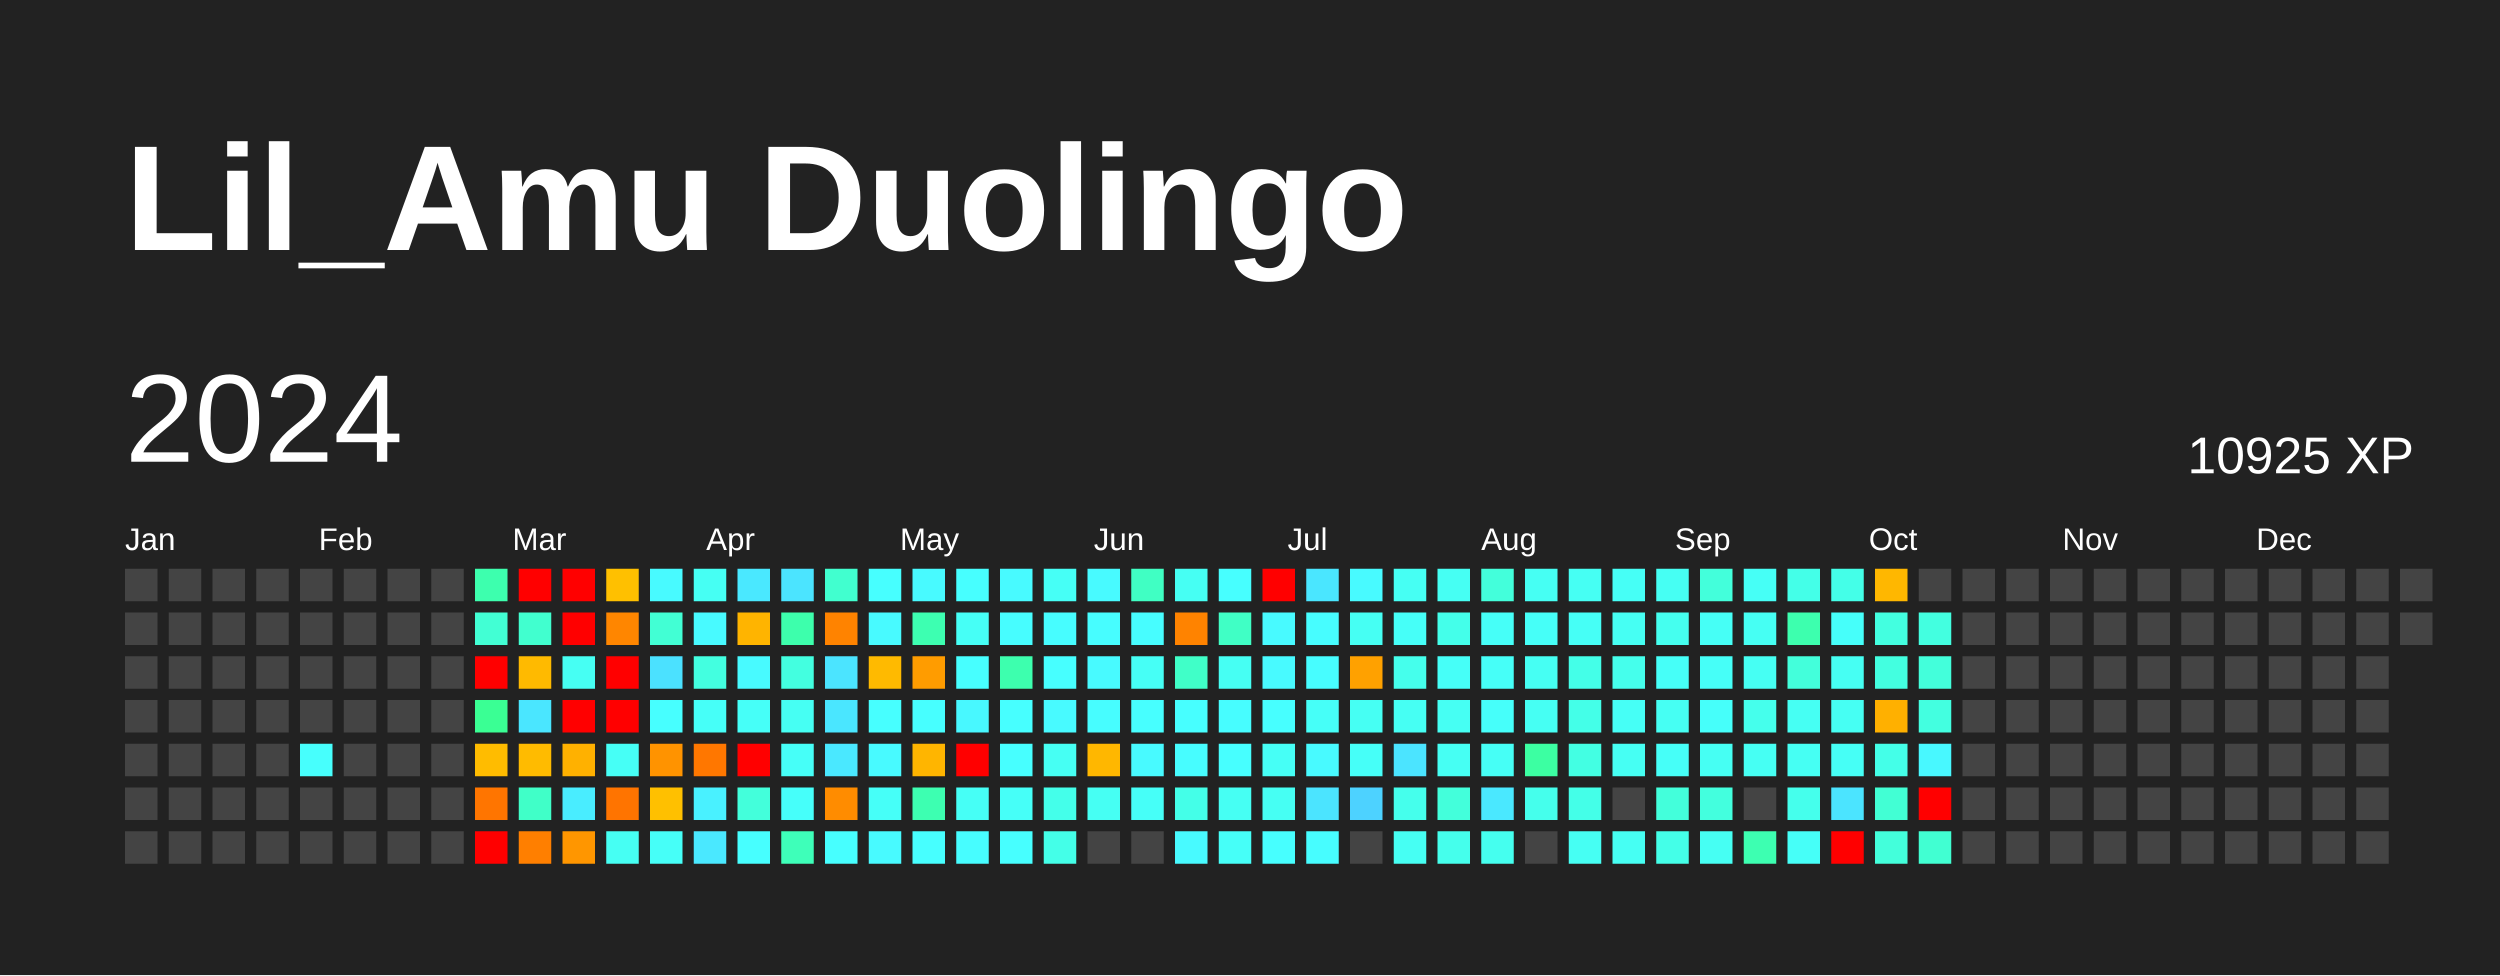
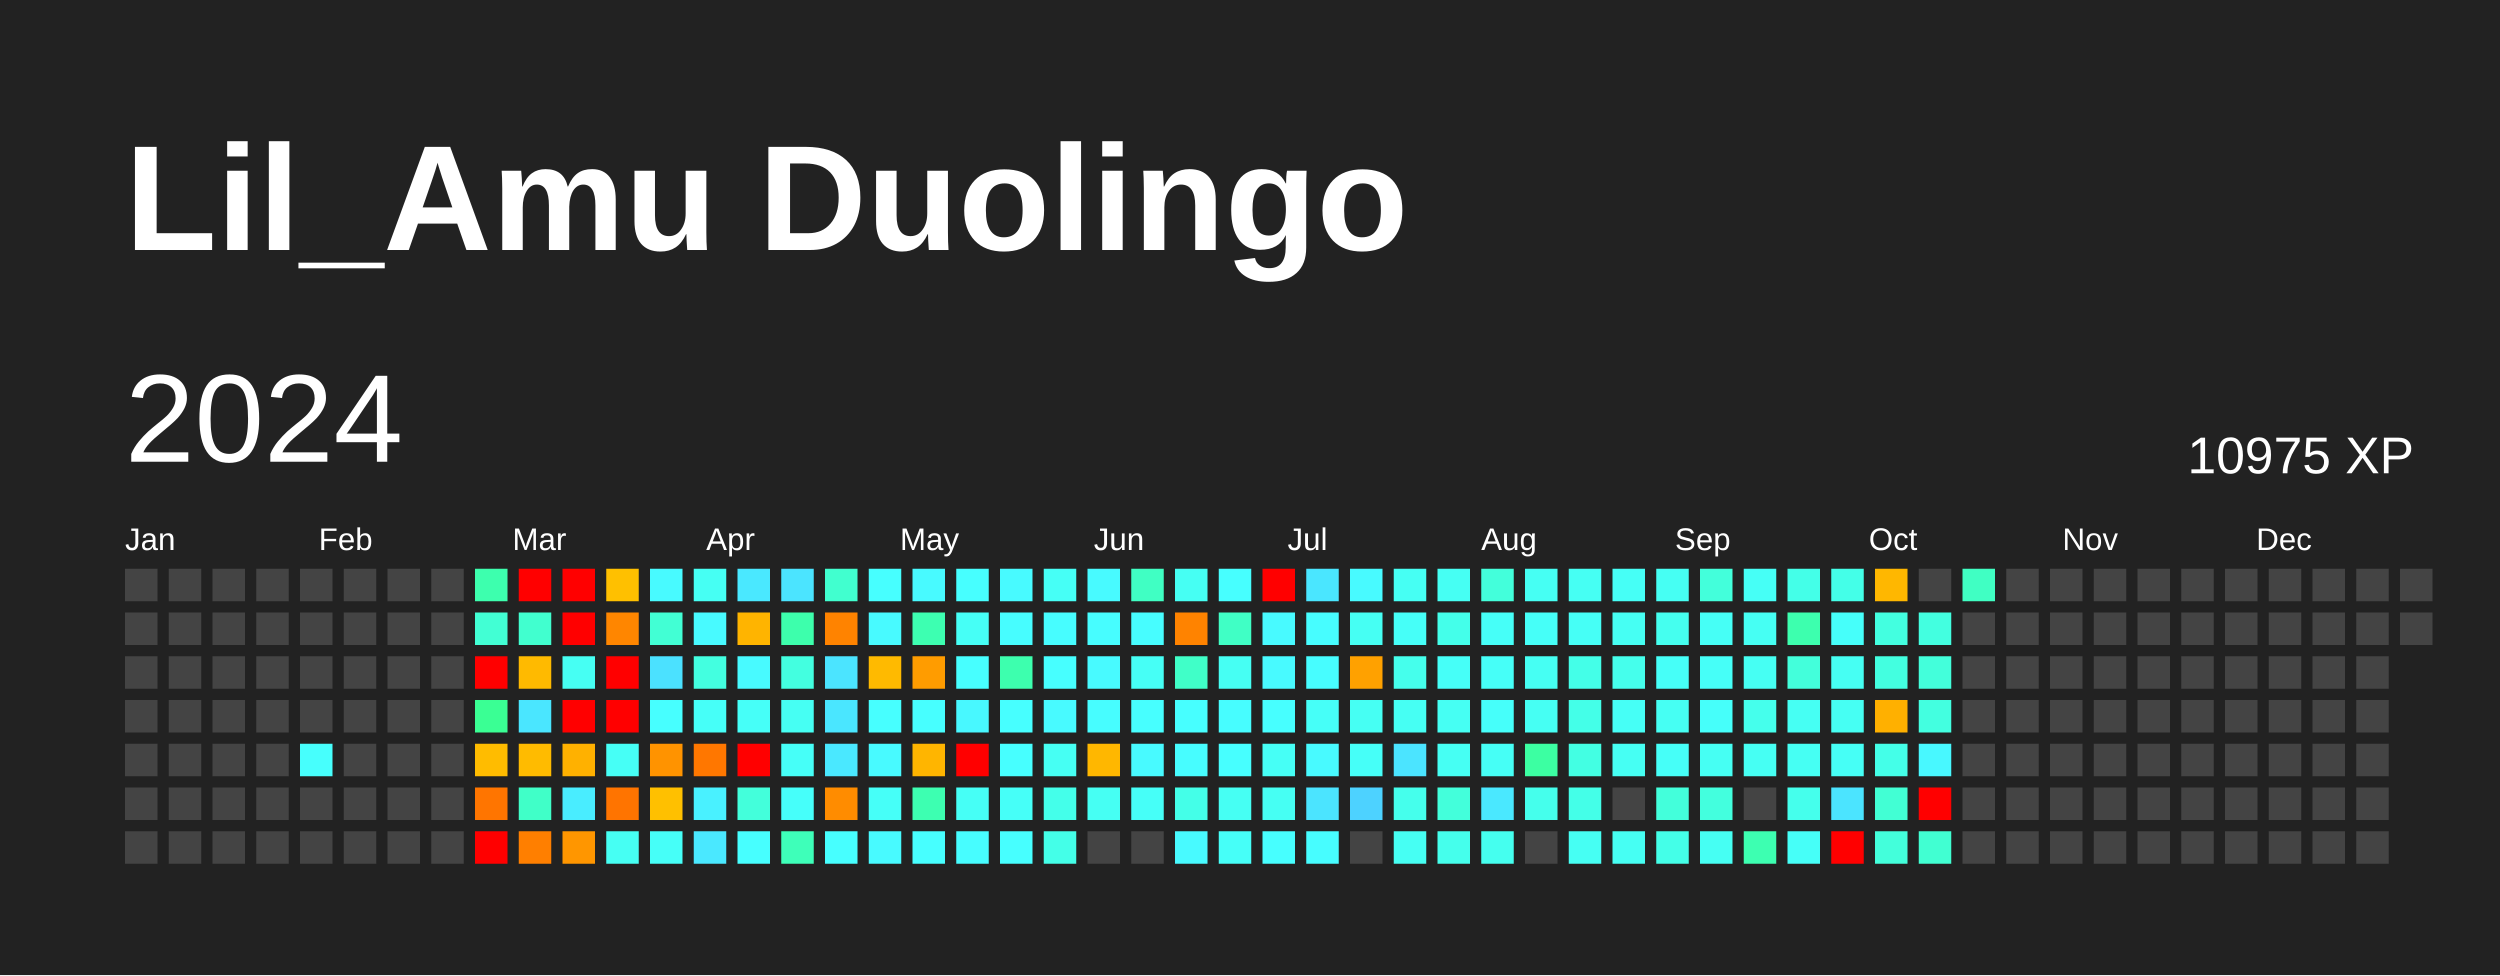
<svg xmlns="http://www.w3.org/2000/svg" baseProfile="full" height="78mm" version="1.1" viewBox="0,0,200,78" width="200mm">
  <defs />
  <rect fill="#222222" height="78" width="200" x="0" y="0" />
  <text fill="#FFFFFF" style="font-size:12px; font-family:Arial; font-weight:bold;" x="10" y="20">Lil_Amu Duolingo</text>
  <text dominant-baseline="hanging" fill="#FFFFFF" style="font-size:10.0px; font-family:Arial;" x="10" y="30">2024</text>
-   <text dominant-baseline="hanging" fill="#FFFFFF" style="font-size:4.125px; font-family:Arial;" x="175" y="35">10925 XP</text>
+   <text dominant-baseline="hanging" fill="#FFFFFF" style="font-size:4.125px; font-family:Arial;" x="175" y="35">10975 XP</text>
  <text fill="#FFFFFF" style="font-size:2.5px; font-family:Arial" x="10.0" y="44">Jan</text>
  <text fill="#FFFFFF" style="font-size:2.5px; font-family:Arial" x="25.5" y="44">Feb</text>
  <text fill="#FFFFFF" style="font-size:2.5px; font-family:Arial" x="41.0" y="44">Mar</text>
  <text fill="#FFFFFF" style="font-size:2.5px; font-family:Arial" x="56.5" y="44">Apr</text>
  <text fill="#FFFFFF" style="font-size:2.5px; font-family:Arial" x="72.0" y="44">May</text>
  <text fill="#FFFFFF" style="font-size:2.5px; font-family:Arial" x="87.5" y="44">Jun</text>
  <text fill="#FFFFFF" style="font-size:2.5px; font-family:Arial" x="103.0" y="44">Jul</text>
  <text fill="#FFFFFF" style="font-size:2.5px; font-family:Arial" x="118.5" y="44">Aug</text>
  <text fill="#FFFFFF" style="font-size:2.5px; font-family:Arial" x="134.0" y="44">Sep</text>
  <text fill="#FFFFFF" style="font-size:2.5px; font-family:Arial" x="149.5" y="44">Oct</text>
  <text fill="#FFFFFF" style="font-size:2.5px; font-family:Arial" x="165.0" y="44">Nov</text>
  <text fill="#FFFFFF" style="font-size:2.5px; font-family:Arial" x="180.5" y="44">Dec</text>
  <rect fill="#444444" height="2.6" width="2.6" x="10.0" y="45.5" />
  <rect fill="#444444" height="2.6" width="2.6" x="10.0" y="49.0" />
  <rect fill="#444444" height="2.6" width="2.6" x="10.0" y="52.5" />
  <rect fill="#444444" height="2.6" width="2.6" x="10.0" y="56.0" />
  <rect fill="#444444" height="2.6" width="2.6" x="10.0" y="59.5" />
  <rect fill="#444444" height="2.6" width="2.6" x="10.0" y="63.0" />
  <rect fill="#444444" height="2.6" width="2.6" x="10.0" y="66.5" />
  <rect fill="#444444" height="2.6" width="2.6" x="13.5" y="45.5" />
  <rect fill="#444444" height="2.6" width="2.6" x="13.5" y="49.0" />
  <rect fill="#444444" height="2.6" width="2.6" x="13.5" y="52.5" />
  <rect fill="#444444" height="2.6" width="2.6" x="13.5" y="56.0" />
  <rect fill="#444444" height="2.6" width="2.6" x="13.5" y="59.5" />
  <rect fill="#444444" height="2.6" width="2.6" x="13.5" y="63.0" />
  <rect fill="#444444" height="2.6" width="2.6" x="13.5" y="66.5" />
  <rect fill="#444444" height="2.6" width="2.6" x="17.0" y="45.5" />
  <rect fill="#444444" height="2.6" width="2.6" x="17.0" y="49.0" />
  <rect fill="#444444" height="2.6" width="2.6" x="17.0" y="52.5" />
  <rect fill="#444444" height="2.6" width="2.6" x="17.0" y="56.0" />
  <rect fill="#444444" height="2.6" width="2.6" x="17.0" y="59.5" />
  <rect fill="#444444" height="2.6" width="2.6" x="17.0" y="63.0" />
  <rect fill="#444444" height="2.6" width="2.6" x="17.0" y="66.5" />
  <rect fill="#444444" height="2.6" width="2.6" x="20.5" y="45.5" />
  <rect fill="#444444" height="2.6" width="2.6" x="20.5" y="49.0" />
  <rect fill="#444444" height="2.6" width="2.6" x="20.5" y="52.5" />
  <rect fill="#444444" height="2.6" width="2.6" x="20.5" y="56.0" />
  <rect fill="#444444" height="2.6" width="2.6" x="20.5" y="59.5" />
  <rect fill="#444444" height="2.6" width="2.6" x="20.5" y="63.0" />
  <rect fill="#444444" height="2.6" width="2.6" x="20.5" y="66.5" />
  <rect fill="#444444" height="2.6" width="2.6" x="24.0" y="45.5" />
  <rect fill="#444444" height="2.6" width="2.6" x="24.0" y="49.0" />
  <rect fill="#444444" height="2.6" width="2.6" x="24.0" y="52.5" />
  <rect fill="#444444" height="2.6" width="2.6" x="24.0" y="56.0" />
  <rect fill="#47fffd" height="2.6" width="2.6" x="24.0" y="59.5" />
  <rect fill="#444444" height="2.6" width="2.6" x="24.0" y="63.0" />
  <rect fill="#444444" height="2.6" width="2.6" x="24.0" y="66.5" />
  <rect fill="#444444" height="2.6" width="2.6" x="27.5" y="45.5" />
  <rect fill="#444444" height="2.6" width="2.6" x="27.5" y="49.0" />
  <rect fill="#444444" height="2.6" width="2.6" x="27.5" y="52.5" />
  <rect fill="#444444" height="2.6" width="2.6" x="27.5" y="56.0" />
  <rect fill="#444444" height="2.6" width="2.6" x="27.5" y="59.5" />
  <rect fill="#444444" height="2.6" width="2.6" x="27.5" y="63.0" />
  <rect fill="#444444" height="2.6" width="2.6" x="27.5" y="66.5" />
  <rect fill="#444444" height="2.6" width="2.6" x="31.0" y="45.5" />
  <rect fill="#444444" height="2.6" width="2.6" x="31.0" y="49.0" />
  <rect fill="#444444" height="2.6" width="2.6" x="31.0" y="52.5" />
  <rect fill="#444444" height="2.6" width="2.6" x="31.0" y="56.0" />
  <rect fill="#444444" height="2.6" width="2.6" x="31.0" y="59.5" />
  <rect fill="#444444" height="2.6" width="2.6" x="31.0" y="63.0" />
  <rect fill="#444444" height="2.6" width="2.6" x="31.0" y="66.5" />
  <rect fill="#444444" height="2.6" width="2.6" x="34.5" y="45.5" />
  <rect fill="#444444" height="2.6" width="2.6" x="34.5" y="49.0" />
  <rect fill="#444444" height="2.6" width="2.6" x="34.5" y="52.5" />
  <rect fill="#444444" height="2.6" width="2.6" x="34.5" y="56.0" />
  <rect fill="#444444" height="2.6" width="2.6" x="34.5" y="59.5" />
  <rect fill="#444444" height="2.6" width="2.6" x="34.5" y="63.0" />
  <rect fill="#444444" height="2.6" width="2.6" x="34.5" y="66.5" />
  <rect fill="#3dffae" height="2.6" width="2.6" x="38.0" y="45.5" />
  <rect fill="#42ffd4" height="2.6" width="2.6" x="38.0" y="49.0" />
  <rect fill="red" height="2.6" width="2.6" x="38.0" y="52.5" />
  <rect fill="#3aff94" height="2.6" width="2.6" x="38.0" y="56.0" />
  <rect fill="#ffbc00" height="2.6" width="2.6" x="38.0" y="59.5" />
  <rect fill="#ff7500" height="2.6" width="2.6" x="38.0" y="63.0" />
  <rect fill="red" height="2.6" width="2.6" x="38.0" y="66.5" />
  <rect fill="red" height="2.6" width="2.6" x="41.5" y="45.5" />
  <rect fill="#41ffcf" height="2.6" width="2.6" x="41.5" y="49.0" />
  <rect fill="#ffba00" height="2.6" width="2.6" x="41.5" y="52.5" />
  <rect fill="#4ae6ff" height="2.6" width="2.6" x="41.5" y="56.0" />
  <rect fill="#ffbb00" height="2.6" width="2.6" x="41.5" y="59.5" />
  <rect fill="#40ffc8" height="2.6" width="2.6" x="41.5" y="63.0" />
  <rect fill="#ff7f00" height="2.6" width="2.6" x="41.5" y="66.5" />
  <rect fill="red" height="2.6" width="2.6" x="45.0" y="45.5" />
  <rect fill="red" height="2.6" width="2.6" x="45.0" y="49.0" />
  <rect fill="#46fff3" height="2.6" width="2.6" x="45.0" y="52.5" />
  <rect fill="red" height="2.6" width="2.6" x="45.0" y="56.0" />
  <rect fill="#ffb100" height="2.6" width="2.6" x="45.0" y="59.5" />
  <rect fill="#49edff" height="2.6" width="2.6" x="45.0" y="63.0" />
  <rect fill="#ff9600" height="2.6" width="2.6" x="45.0" y="66.5" />
  <rect fill="#ffc000" height="2.6" width="2.6" x="48.5" y="45.5" />
  <rect fill="#ff8600" height="2.6" width="2.6" x="48.5" y="49.0" />
  <rect fill="red" height="2.6" width="2.6" x="48.5" y="52.5" />
  <rect fill="red" height="2.6" width="2.6" x="48.5" y="56.0" />
  <rect fill="#46fff6" height="2.6" width="2.6" x="48.5" y="59.5" />
  <rect fill="#ff7400" height="2.6" width="2.6" x="48.5" y="63.0" />
  <rect fill="#46fff3" height="2.6" width="2.6" x="48.5" y="66.5" />
  <rect fill="#48faff" height="2.6" width="2.6" x="52.0" y="45.5" />
  <rect fill="#42ffd4" height="2.6" width="2.6" x="52.0" y="49.0" />
  <rect fill="#4be1ff" height="2.6" width="2.6" x="52.0" y="52.5" />
  <rect fill="#47ffff" height="2.6" width="2.6" x="52.0" y="56.0" />
  <rect fill="#ff9300" height="2.6" width="2.6" x="52.0" y="59.5" />
  <rect fill="#ffc000" height="2.6" width="2.6" x="52.0" y="63.0" />
  <rect fill="#46fff8" height="2.6" width="2.6" x="52.0" y="66.5" />
  <rect fill="#46fff3" height="2.6" width="2.6" x="55.5" y="45.5" />
  <rect fill="#48faff" height="2.6" width="2.6" x="55.5" y="49.0" />
  <rect fill="#43ffe0" height="2.6" width="2.6" x="55.5" y="52.5" />
  <rect fill="#46fff8" height="2.6" width="2.6" x="55.5" y="56.0" />
  <rect fill="#ff7700" height="2.6" width="2.6" x="55.5" y="59.5" />
  <rect fill="#49f1ff" height="2.6" width="2.6" x="55.5" y="63.0" />
  <rect fill="#4ae8ff" height="2.6" width="2.6" x="55.5" y="66.5" />
  <rect fill="#4ae8ff" height="2.6" width="2.6" x="59.0" y="45.5" />
  <rect fill="#ffb400" height="2.6" width="2.6" x="59.0" y="49.0" />
  <rect fill="#48faff" height="2.6" width="2.6" x="59.0" y="52.5" />
  <rect fill="#46fff8" height="2.6" width="2.6" x="59.0" y="56.0" />
  <rect fill="red" height="2.6" width="2.6" x="59.0" y="59.5" />
  <rect fill="#43ffdb" height="2.6" width="2.6" x="59.0" y="63.0" />
  <rect fill="#47ffff" height="2.6" width="2.6" x="59.0" y="66.5" />
  <rect fill="#4be4ff" height="2.6" width="2.6" x="62.5" y="45.5" />
  <rect fill="#3dffac" height="2.6" width="2.6" x="62.5" y="49.0" />
  <rect fill="#43ffe0" height="2.6" width="2.6" x="62.5" y="52.5" />
  <rect fill="#46fff3" height="2.6" width="2.6" x="62.5" y="56.0" />
  <rect fill="#46fff8" height="2.6" width="2.6" x="62.5" y="59.5" />
  <rect fill="#46fffa" height="2.6" width="2.6" x="62.5" y="63.0" />
  <rect fill="#3effb9" height="2.6" width="2.6" x="62.5" y="66.5" />
  <rect fill="#41ffcf" height="2.6" width="2.6" x="66.0" y="45.5" />
  <rect fill="#ff8300" height="2.6" width="2.6" x="66.0" y="49.0" />
  <rect fill="#4be4ff" height="2.6" width="2.6" x="66.0" y="52.5" />
  <rect fill="#4ae6ff" height="2.6" width="2.6" x="66.0" y="56.0" />
  <rect fill="#4ae8ff" height="2.6" width="2.6" x="66.0" y="59.5" />
  <rect fill="#ff8c00" height="2.6" width="2.6" x="66.0" y="63.0" />
  <rect fill="#47ffff" height="2.6" width="2.6" x="66.0" y="66.5" />
  <rect fill="#47ffff" height="2.6" width="2.6" x="69.5" y="45.5" />
  <rect fill="#48faff" height="2.6" width="2.6" x="69.5" y="49.0" />
  <rect fill="#ffba00" height="2.6" width="2.6" x="69.5" y="52.5" />
  <rect fill="#47ffff" height="2.6" width="2.6" x="69.5" y="56.0" />
  <rect fill="#48faff" height="2.6" width="2.6" x="69.5" y="59.5" />
  <rect fill="#46fff8" height="2.6" width="2.6" x="69.5" y="63.0" />
  <rect fill="#48faff" height="2.6" width="2.6" x="69.5" y="66.5" />
  <rect fill="#48faff" height="2.6" width="2.6" x="73.0" y="45.5" />
  <rect fill="#3dffb1" height="2.6" width="2.6" x="73.0" y="49.0" />
  <rect fill="#ff9c00" height="2.6" width="2.6" x="73.0" y="52.5" />
  <rect fill="#47ffff" height="2.6" width="2.6" x="73.0" y="56.0" />
  <rect fill="#ffb500" height="2.6" width="2.6" x="73.0" y="59.5" />
  <rect fill="#3dffb1" height="2.6" width="2.6" x="73.0" y="63.0" />
  <rect fill="#47ffff" height="2.6" width="2.6" x="73.0" y="66.5" />
  <rect fill="#47ffff" height="2.6" width="2.6" x="76.5" y="45.5" />
  <rect fill="#46fff6" height="2.6" width="2.6" x="76.5" y="49.0" />
  <rect fill="#47ffff" height="2.6" width="2.6" x="76.5" y="52.5" />
  <rect fill="#48f8ff" height="2.6" width="2.6" x="76.5" y="56.0" />
  <rect fill="red" height="2.6" width="2.6" x="76.5" y="59.5" />
  <rect fill="#46fff6" height="2.6" width="2.6" x="76.5" y="63.0" />
  <rect fill="#47fdff" height="2.6" width="2.6" x="76.5" y="66.5" />
  <rect fill="#48faff" height="2.6" width="2.6" x="80.0" y="45.5" />
  <rect fill="#47fdff" height="2.6" width="2.6" x="80.0" y="49.0" />
  <rect fill="#3dffae" height="2.6" width="2.6" x="80.0" y="52.5" />
  <rect fill="#47ffff" height="2.6" width="2.6" x="80.0" y="56.0" />
  <rect fill="#47ffff" height="2.6" width="2.6" x="80.0" y="59.5" />
  <rect fill="#46fff8" height="2.6" width="2.6" x="80.0" y="63.0" />
  <rect fill="#47ffff" height="2.6" width="2.6" x="80.0" y="66.5" />
  <rect fill="#46fff6" height="2.6" width="2.6" x="83.5" y="45.5" />
  <rect fill="#47fdff" height="2.6" width="2.6" x="83.5" y="49.0" />
  <rect fill="#47ffff" height="2.6" width="2.6" x="83.5" y="52.5" />
  <rect fill="#48faff" height="2.6" width="2.6" x="83.5" y="56.0" />
  <rect fill="#46fff3" height="2.6" width="2.6" x="83.5" y="59.5" />
  <rect fill="#44ffea" height="2.6" width="2.6" x="83.5" y="63.0" />
  <rect fill="#44ffe8" height="2.6" width="2.6" x="83.5" y="66.5" />
  <rect fill="#48faff" height="2.6" width="2.6" x="87.0" y="45.5" />
  <rect fill="#47fdff" height="2.6" width="2.6" x="87.0" y="49.0" />
  <rect fill="#48faff" height="2.6" width="2.6" x="87.0" y="52.5" />
  <rect fill="#47fdff" height="2.6" width="2.6" x="87.0" y="56.0" />
  <rect fill="#ffb700" height="2.6" width="2.6" x="87.0" y="59.5" />
  <rect fill="#46fff3" height="2.6" width="2.6" x="87.0" y="63.0" />
  <rect fill="#444444" height="2.6" width="2.6" x="87.0" y="66.5" />
  <rect fill="#40ffc3" height="2.6" width="2.6" x="90.5" y="45.5" />
  <rect fill="#47fdff" height="2.6" width="2.6" x="90.5" y="49.0" />
  <rect fill="#46fff6" height="2.6" width="2.6" x="90.5" y="52.5" />
  <rect fill="#47ffff" height="2.6" width="2.6" x="90.5" y="56.0" />
  <rect fill="#48faff" height="2.6" width="2.6" x="90.5" y="59.5" />
  <rect fill="#46fff8" height="2.6" width="2.6" x="90.5" y="63.0" />
  <rect fill="#444444" height="2.6" width="2.6" x="90.5" y="66.5" />
  <rect fill="#46fff3" height="2.6" width="2.6" x="94.0" y="45.5" />
  <rect fill="#ff8300" height="2.6" width="2.6" x="94.0" y="49.0" />
  <rect fill="#40ffc8" height="2.6" width="2.6" x="94.0" y="52.5" />
  <rect fill="#47ffff" height="2.6" width="2.6" x="94.0" y="56.0" />
  <rect fill="#47fdff" height="2.6" width="2.6" x="94.0" y="59.5" />
  <rect fill="#44ffe8" height="2.6" width="2.6" x="94.0" y="63.0" />
  <rect fill="#48faff" height="2.6" width="2.6" x="94.0" y="66.5" />
  <rect fill="#47ffff" height="2.6" width="2.6" x="97.5" y="45.5" />
  <rect fill="#40ffc5" height="2.6" width="2.6" x="97.5" y="49.0" />
  <rect fill="#46fff3" height="2.6" width="2.6" x="97.5" y="52.5" />
  <rect fill="#47fdff" height="2.6" width="2.6" x="97.5" y="56.0" />
  <rect fill="#47ffff" height="2.6" width="2.6" x="97.5" y="59.5" />
  <rect fill="#46fff3" height="2.6" width="2.6" x="97.5" y="63.0" />
  <rect fill="#46fff8" height="2.6" width="2.6" x="97.5" y="66.5" />
  <rect fill="red" height="2.6" width="2.6" x="101.0" y="45.5" />
  <rect fill="#48faff" height="2.6" width="2.6" x="101.0" y="49.0" />
  <rect fill="#48faff" height="2.6" width="2.6" x="101.0" y="52.5" />
  <rect fill="#47ffff" height="2.6" width="2.6" x="101.0" y="56.0" />
  <rect fill="#46fff6" height="2.6" width="2.6" x="101.0" y="59.5" />
  <rect fill="#46fff3" height="2.6" width="2.6" x="101.0" y="63.0" />
  <rect fill="#47ffff" height="2.6" width="2.6" x="101.0" y="66.5" />
  <rect fill="#4ae6ff" height="2.6" width="2.6" x="104.5" y="45.5" />
  <rect fill="#47fdff" height="2.6" width="2.6" x="104.5" y="49.0" />
  <rect fill="#47fdff" height="2.6" width="2.6" x="104.5" y="52.5" />
  <rect fill="#46fff8" height="2.6" width="2.6" x="104.5" y="56.0" />
  <rect fill="#48faff" height="2.6" width="2.6" x="104.5" y="59.5" />
  <rect fill="#4be4ff" height="2.6" width="2.6" x="104.5" y="63.0" />
  <rect fill="#47fdff" height="2.6" width="2.6" x="104.5" y="66.5" />
  <rect fill="#48faff" height="2.6" width="2.6" x="108.0" y="45.5" />
  <rect fill="#46fff3" height="2.6" width="2.6" x="108.0" y="49.0" />
  <rect fill="#ffa100" height="2.6" width="2.6" x="108.0" y="52.5" />
  <rect fill="#46fff3" height="2.6" width="2.6" x="108.0" y="56.0" />
  <rect fill="#46fff8" height="2.6" width="2.6" x="108.0" y="59.5" />
  <rect fill="#4dd2ff" height="2.6" width="2.6" x="108.0" y="63.0" />
  <rect fill="#444444" height="2.6" width="2.6" x="108.0" y="66.5" />
  <rect fill="#46fff3" height="2.6" width="2.6" x="111.5" y="45.5" />
  <rect fill="#46fff8" height="2.6" width="2.6" x="111.5" y="49.0" />
  <rect fill="#45ffec" height="2.6" width="2.6" x="111.5" y="52.5" />
  <rect fill="#46fff3" height="2.6" width="2.6" x="111.5" y="56.0" />
  <rect fill="#4be4ff" height="2.6" width="2.6" x="111.5" y="59.5" />
  <rect fill="#45ffec" height="2.6" width="2.6" x="111.5" y="63.0" />
  <rect fill="#46fff3" height="2.6" width="2.6" x="111.5" y="66.5" />
  <rect fill="#46fff3" height="2.6" width="2.6" x="115.0" y="45.5" />
  <rect fill="#44ffea" height="2.6" width="2.6" x="115.0" y="49.0" />
  <rect fill="#46fff8" height="2.6" width="2.6" x="115.0" y="52.5" />
  <rect fill="#46fff3" height="2.6" width="2.6" x="115.0" y="56.0" />
  <rect fill="#46fff3" height="2.6" width="2.6" x="115.0" y="59.5" />
  <rect fill="#43ffdb" height="2.6" width="2.6" x="115.0" y="63.0" />
  <rect fill="#45ffec" height="2.6" width="2.6" x="115.0" y="66.5" />
  <rect fill="#43ffdb" height="2.6" width="2.6" x="118.5" y="45.5" />
  <rect fill="#46fff8" height="2.6" width="2.6" x="118.5" y="49.0" />
  <rect fill="#46fff8" height="2.6" width="2.6" x="118.5" y="52.5" />
  <rect fill="#46fffa" height="2.6" width="2.6" x="118.5" y="56.0" />
  <rect fill="#46fff6" height="2.6" width="2.6" x="118.5" y="59.5" />
  <rect fill="#4ae8ff" height="2.6" width="2.6" x="118.5" y="63.0" />
  <rect fill="#45ffef" height="2.6" width="2.6" x="118.5" y="66.5" />
  <rect fill="#46fff3" height="2.6" width="2.6" x="122.0" y="45.5" />
  <rect fill="#46fff8" height="2.6" width="2.6" x="122.0" y="49.0" />
  <rect fill="#46fff3" height="2.6" width="2.6" x="122.0" y="52.5" />
  <rect fill="#46fff3" height="2.6" width="2.6" x="122.0" y="56.0" />
  <rect fill="#3cffa2" height="2.6" width="2.6" x="122.0" y="59.5" />
  <rect fill="#45ffec" height="2.6" width="2.6" x="122.0" y="63.0" />
  <rect fill="#444444" height="2.6" width="2.6" x="122.0" y="66.5" />
  <rect fill="#46fff3" height="2.6" width="2.6" x="125.5" y="45.5" />
  <rect fill="#46fff6" height="2.6" width="2.6" x="125.5" y="49.0" />
  <rect fill="#44ffe8" height="2.6" width="2.6" x="125.5" y="52.5" />
  <rect fill="#44ffe8" height="2.6" width="2.6" x="125.5" y="56.0" />
  <rect fill="#43ffe3" height="2.6" width="2.6" x="125.5" y="59.5" />
  <rect fill="#44ffe8" height="2.6" width="2.6" x="125.5" y="63.0" />
  <rect fill="#46fff3" height="2.6" width="2.6" x="125.5" y="66.5" />
  <rect fill="#46fff6" height="2.6" width="2.6" x="129.0" y="45.5" />
  <rect fill="#46fff3" height="2.6" width="2.6" x="129.0" y="49.0" />
  <rect fill="#45ffec" height="2.6" width="2.6" x="129.0" y="52.5" />
  <rect fill="#46fff6" height="2.6" width="2.6" x="129.0" y="56.0" />
  <rect fill="#46fff3" height="2.6" width="2.6" x="129.0" y="59.5" />
  <rect fill="#444444" height="2.6" width="2.6" x="129.0" y="63.0" />
  <rect fill="#46fff3" height="2.6" width="2.6" x="129.0" y="66.5" />
  <rect fill="#46fff3" height="2.6" width="2.6" x="132.5" y="45.5" />
  <rect fill="#45ffef" height="2.6" width="2.6" x="132.5" y="49.0" />
  <rect fill="#46fff8" height="2.6" width="2.6" x="132.5" y="52.5" />
  <rect fill="#46fff3" height="2.6" width="2.6" x="132.5" y="56.0" />
  <rect fill="#46fff8" height="2.6" width="2.6" x="132.5" y="59.5" />
  <rect fill="#43ffdb" height="2.6" width="2.6" x="132.5" y="63.0" />
  <rect fill="#44ffe8" height="2.6" width="2.6" x="132.5" y="66.5" />
  <rect fill="#43ffdb" height="2.6" width="2.6" x="136.0" y="45.5" />
  <rect fill="#46fff6" height="2.6" width="2.6" x="136.0" y="49.0" />
  <rect fill="#46fff8" height="2.6" width="2.6" x="136.0" y="52.5" />
  <rect fill="#46fffa" height="2.6" width="2.6" x="136.0" y="56.0" />
  <rect fill="#46fff3" height="2.6" width="2.6" x="136.0" y="59.5" />
  <rect fill="#43ffde" height="2.6" width="2.6" x="136.0" y="63.0" />
  <rect fill="#46fff3" height="2.6" width="2.6" x="136.0" y="66.5" />
  <rect fill="#46fff6" height="2.6" width="2.6" x="139.5" y="45.5" />
  <rect fill="#46fff3" height="2.6" width="2.6" x="139.5" y="49.0" />
  <rect fill="#46fff3" height="2.6" width="2.6" x="139.5" y="52.5" />
  <rect fill="#45ffec" height="2.6" width="2.6" x="139.5" y="56.0" />
  <rect fill="#46fff3" height="2.6" width="2.6" x="139.5" y="59.5" />
  <rect fill="#444444" height="2.6" width="2.6" x="139.5" y="63.0" />
  <rect fill="#3dffb1" height="2.6" width="2.6" x="139.5" y="66.5" />
  <rect fill="#44ffe8" height="2.6" width="2.6" x="143.0" y="45.5" />
  <rect fill="#3dffae" height="2.6" width="2.6" x="143.0" y="49.0" />
  <rect fill="#43ffdb" height="2.6" width="2.6" x="143.0" y="52.5" />
  <rect fill="#46fff3" height="2.6" width="2.6" x="143.0" y="56.0" />
  <rect fill="#46fff3" height="2.6" width="2.6" x="143.0" y="59.5" />
  <rect fill="#45ffec" height="2.6" width="2.6" x="143.0" y="63.0" />
  <rect fill="#46fff8" height="2.6" width="2.6" x="143.0" y="66.5" />
  <rect fill="#44ffe8" height="2.6" width="2.6" x="146.5" y="45.5" />
  <rect fill="#46fffa" height="2.6" width="2.6" x="146.5" y="49.0" />
  <rect fill="#46fff3" height="2.6" width="2.6" x="146.5" y="52.5" />
  <rect fill="#46fff3" height="2.6" width="2.6" x="146.5" y="56.0" />
  <rect fill="#46fff6" height="2.6" width="2.6" x="146.5" y="59.5" />
  <rect fill="#4be4ff" height="2.6" width="2.6" x="146.5" y="63.0" />
  <rect fill="red" height="2.6" width="2.6" x="146.5" y="66.5" />
  <rect fill="#ffb700" height="2.6" width="2.6" x="150.0" y="45.5" />
  <rect fill="#43ffe0" height="2.6" width="2.6" x="150.0" y="49.0" />
  <rect fill="#43ffe0" height="2.6" width="2.6" x="150.0" y="52.5" />
  <rect fill="#ffb000" height="2.6" width="2.6" x="150.0" y="56.0" />
  <rect fill="#44ffe8" height="2.6" width="2.6" x="150.0" y="59.5" />
  <rect fill="#42ffd4" height="2.6" width="2.6" x="150.0" y="63.0" />
  <rect fill="#43ffdb" height="2.6" width="2.6" x="150.0" y="66.5" />
  <rect fill="#444444" height="2.6" width="2.6" x="153.5" y="45.5" />
  <rect fill="#43ffe0" height="2.6" width="2.6" x="153.5" y="49.0" />
  <rect fill="#43ffdb" height="2.6" width="2.6" x="153.5" y="52.5" />
  <rect fill="#43ffe0" height="2.6" width="2.6" x="153.5" y="56.0" />
  <rect fill="#48f8ff" height="2.6" width="2.6" x="153.5" y="59.5" />
  <rect fill="red" height="2.6" width="2.6" x="153.5" y="63.0" />
  <rect fill="#41ffd2" height="2.6" width="2.6" x="153.5" y="66.5" />
-   <rect fill="#444444" height="2.6" width="2.6" x="157.0" y="45.5" />
+   <rect fill="#40ffc3" height="2.6" width="2.6" x="157.0" y="45.5" />
  <rect fill="#444444" height="2.6" width="2.6" x="157.0" y="49.0" />
  <rect fill="#444444" height="2.6" width="2.6" x="157.0" y="52.5" />
  <rect fill="#444444" height="2.6" width="2.6" x="157.0" y="56.0" />
  <rect fill="#444444" height="2.6" width="2.6" x="157.0" y="59.5" />
  <rect fill="#444444" height="2.6" width="2.6" x="157.0" y="63.0" />
  <rect fill="#444444" height="2.6" width="2.6" x="157.0" y="66.5" />
  <rect fill="#444444" height="2.6" width="2.6" x="160.5" y="45.5" />
  <rect fill="#444444" height="2.6" width="2.6" x="160.5" y="49.0" />
  <rect fill="#444444" height="2.6" width="2.6" x="160.5" y="52.5" />
  <rect fill="#444444" height="2.6" width="2.6" x="160.5" y="56.0" />
  <rect fill="#444444" height="2.6" width="2.6" x="160.5" y="59.5" />
  <rect fill="#444444" height="2.6" width="2.6" x="160.5" y="63.0" />
  <rect fill="#444444" height="2.6" width="2.6" x="160.5" y="66.5" />
  <rect fill="#444444" height="2.6" width="2.6" x="164.0" y="45.5" />
  <rect fill="#444444" height="2.6" width="2.6" x="164.0" y="49.0" />
  <rect fill="#444444" height="2.6" width="2.6" x="164.0" y="52.5" />
  <rect fill="#444444" height="2.6" width="2.6" x="164.0" y="56.0" />
  <rect fill="#444444" height="2.6" width="2.6" x="164.0" y="59.5" />
  <rect fill="#444444" height="2.6" width="2.6" x="164.0" y="63.0" />
  <rect fill="#444444" height="2.6" width="2.6" x="164.0" y="66.5" />
  <rect fill="#444444" height="2.6" width="2.6" x="167.5" y="45.5" />
  <rect fill="#444444" height="2.6" width="2.6" x="167.5" y="49.0" />
  <rect fill="#444444" height="2.6" width="2.6" x="167.5" y="52.5" />
  <rect fill="#444444" height="2.6" width="2.6" x="167.5" y="56.0" />
  <rect fill="#444444" height="2.6" width="2.6" x="167.5" y="59.5" />
  <rect fill="#444444" height="2.6" width="2.6" x="167.5" y="63.0" />
  <rect fill="#444444" height="2.6" width="2.6" x="167.5" y="66.5" />
  <rect fill="#444444" height="2.6" width="2.6" x="171.0" y="45.5" />
  <rect fill="#444444" height="2.6" width="2.6" x="171.0" y="49.0" />
  <rect fill="#444444" height="2.6" width="2.6" x="171.0" y="52.5" />
  <rect fill="#444444" height="2.6" width="2.6" x="171.0" y="56.0" />
  <rect fill="#444444" height="2.6" width="2.6" x="171.0" y="59.5" />
  <rect fill="#444444" height="2.6" width="2.6" x="171.0" y="63.0" />
  <rect fill="#444444" height="2.6" width="2.6" x="171.0" y="66.5" />
  <rect fill="#444444" height="2.6" width="2.6" x="174.5" y="45.5" />
  <rect fill="#444444" height="2.6" width="2.6" x="174.5" y="49.0" />
  <rect fill="#444444" height="2.6" width="2.6" x="174.5" y="52.5" />
  <rect fill="#444444" height="2.6" width="2.6" x="174.5" y="56.0" />
  <rect fill="#444444" height="2.6" width="2.6" x="174.5" y="59.5" />
  <rect fill="#444444" height="2.6" width="2.6" x="174.5" y="63.0" />
  <rect fill="#444444" height="2.6" width="2.6" x="174.5" y="66.5" />
  <rect fill="#444444" height="2.6" width="2.6" x="178.0" y="45.5" />
  <rect fill="#444444" height="2.6" width="2.6" x="178.0" y="49.0" />
  <rect fill="#444444" height="2.6" width="2.6" x="178.0" y="52.5" />
  <rect fill="#444444" height="2.6" width="2.6" x="178.0" y="56.0" />
  <rect fill="#444444" height="2.6" width="2.6" x="178.0" y="59.5" />
  <rect fill="#444444" height="2.6" width="2.6" x="178.0" y="63.0" />
  <rect fill="#444444" height="2.6" width="2.6" x="178.0" y="66.5" />
  <rect fill="#444444" height="2.6" width="2.6" x="181.5" y="45.5" />
  <rect fill="#444444" height="2.6" width="2.6" x="181.5" y="49.0" />
  <rect fill="#444444" height="2.6" width="2.6" x="181.5" y="52.5" />
  <rect fill="#444444" height="2.6" width="2.6" x="181.5" y="56.0" />
  <rect fill="#444444" height="2.6" width="2.6" x="181.5" y="59.5" />
  <rect fill="#444444" height="2.6" width="2.6" x="181.5" y="63.0" />
  <rect fill="#444444" height="2.6" width="2.6" x="181.5" y="66.5" />
  <rect fill="#444444" height="2.6" width="2.6" x="185.0" y="45.5" />
  <rect fill="#444444" height="2.6" width="2.6" x="185.0" y="49.0" />
  <rect fill="#444444" height="2.6" width="2.6" x="185.0" y="52.5" />
  <rect fill="#444444" height="2.6" width="2.6" x="185.0" y="56.0" />
  <rect fill="#444444" height="2.6" width="2.6" x="185.0" y="59.5" />
  <rect fill="#444444" height="2.6" width="2.6" x="185.0" y="63.0" />
  <rect fill="#444444" height="2.6" width="2.6" x="185.0" y="66.5" />
  <rect fill="#444444" height="2.6" width="2.6" x="188.5" y="45.5" />
  <rect fill="#444444" height="2.6" width="2.6" x="188.5" y="49.0" />
  <rect fill="#444444" height="2.6" width="2.6" x="188.5" y="52.5" />
  <rect fill="#444444" height="2.6" width="2.6" x="188.5" y="56.0" />
  <rect fill="#444444" height="2.6" width="2.6" x="188.5" y="59.5" />
  <rect fill="#444444" height="2.6" width="2.6" x="188.5" y="63.0" />
  <rect fill="#444444" height="2.6" width="2.6" x="188.5" y="66.5" />
  <rect fill="#444444" height="2.6" width="2.6" x="192.0" y="45.5" />
  <rect fill="#444444" height="2.6" width="2.6" x="192.0" y="49.0" />
</svg>
